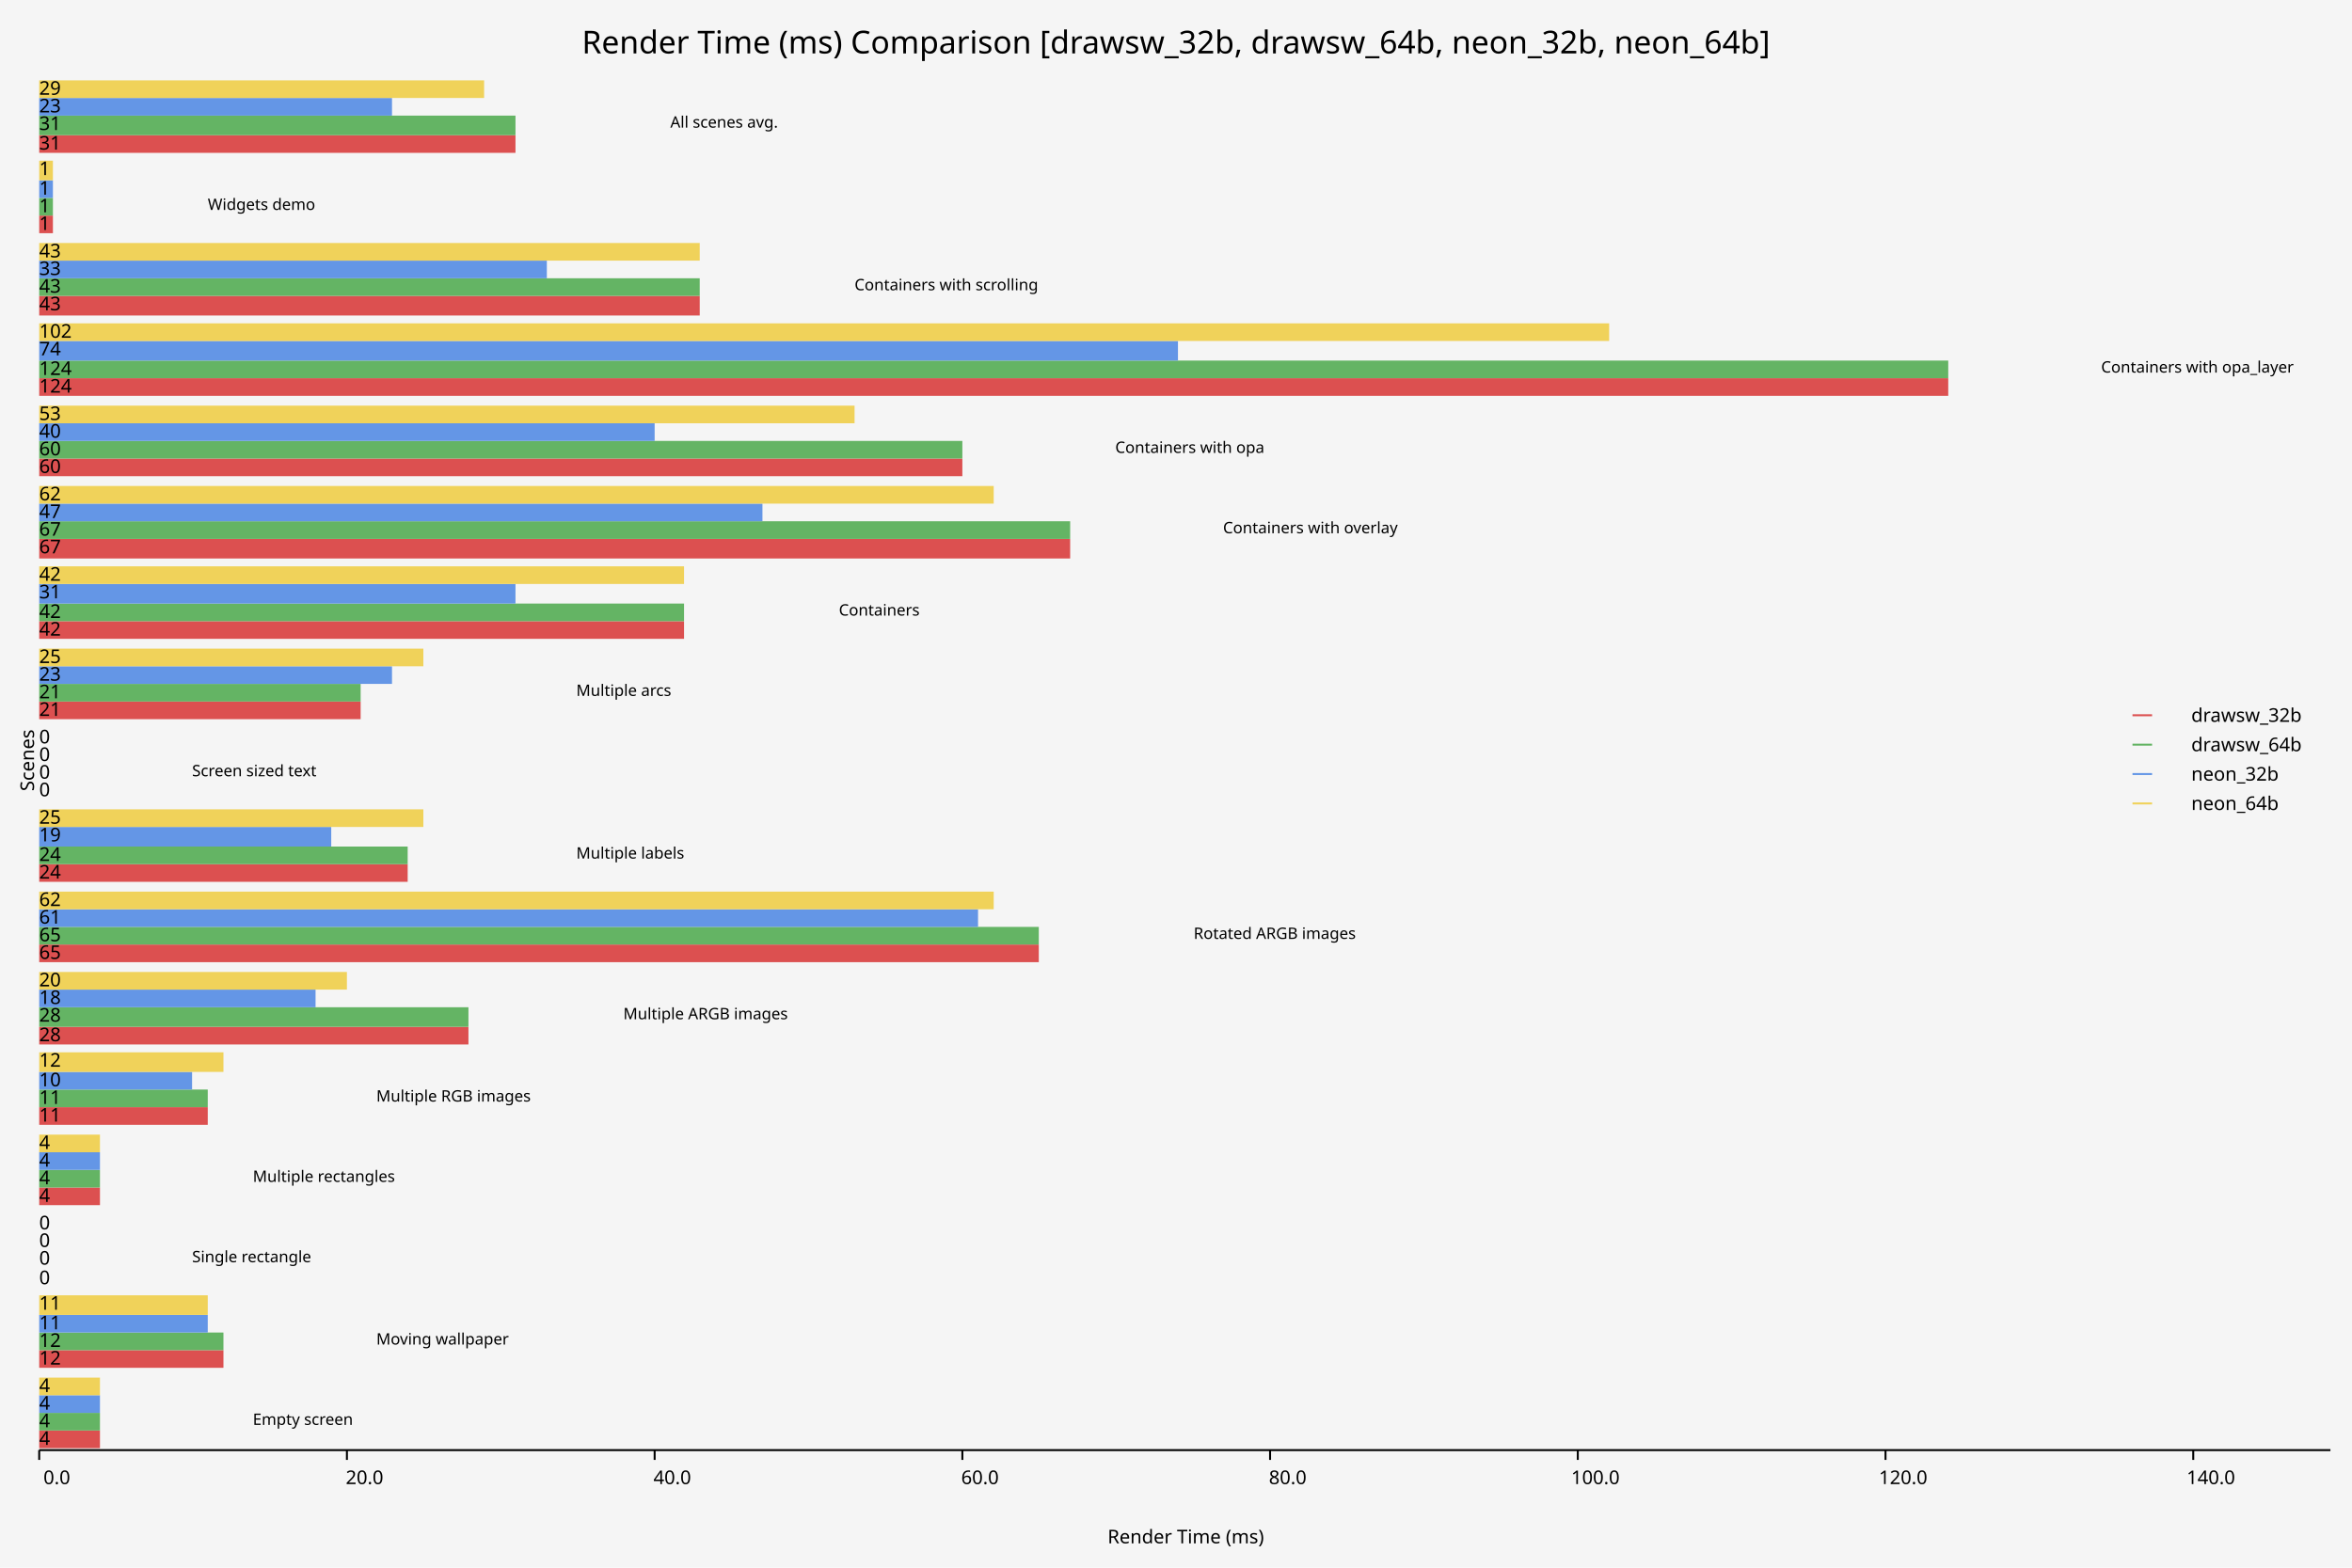
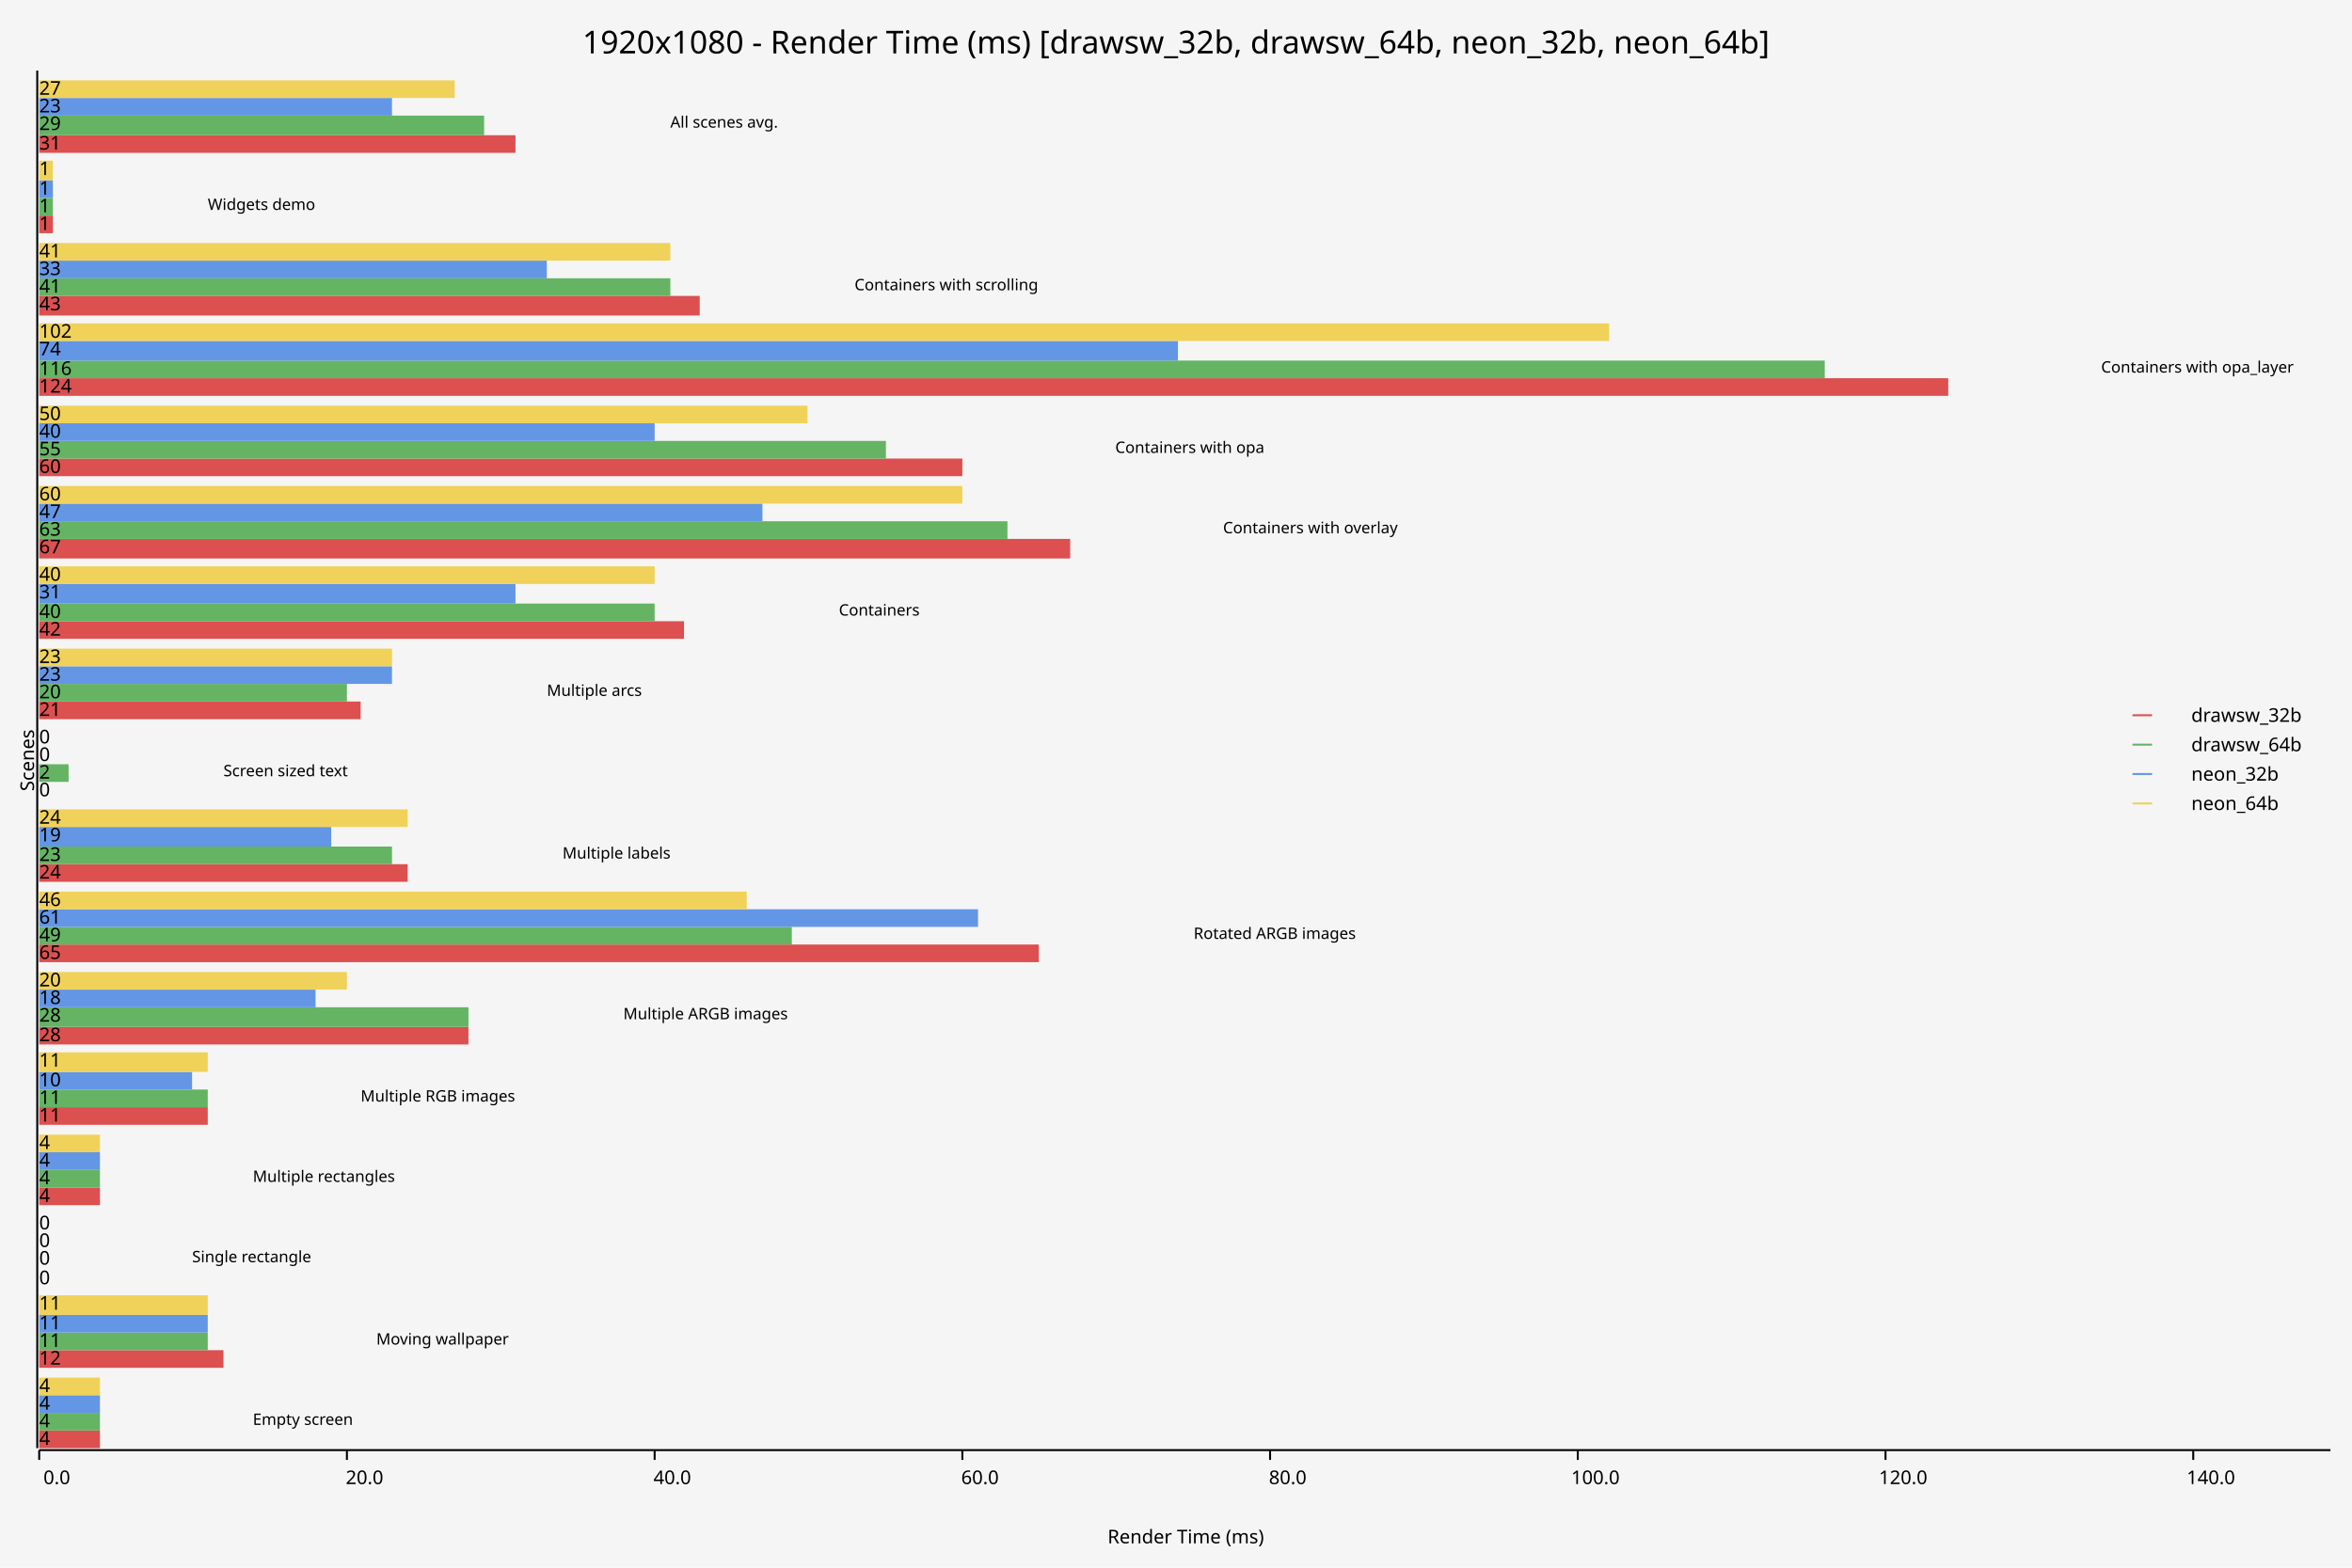
<svg xmlns="http://www.w3.org/2000/svg" width="1200" height="800" viewBox="0 0 1200 800">
  <rect x="0" y="0" width="1200" height="800" opacity="1" fill="#F5F5F5" stroke="none" />
  <text x="600" y="15" dy="0.76em" text-anchor="middle" font-family="sans-serif" font-size="16.129" opacity="1" fill="#000000">
- Render Time (ms) Comparison [drawsw_32b, drawsw_64b, neon_32b, neon_64b]
+ 1920x1080 - Render Time (ms) [drawsw_32b, drawsw_64b, neon_32b, neon_64b]
</text>
  <text x="10" y="388" dy="0.76em" text-anchor="middle" font-family="sans-serif" font-size="9.677" opacity="1" fill="#000000" transform="rotate(270, 10, 388)">
Scenes
</text>
  <text x="605" y="790" dy="-0.5ex" text-anchor="middle" font-family="sans-serif" font-size="9.677" opacity="1" fill="#000000">
Render Time (ms)
</text>
+   <polyline fill="none" opacity="1" stroke="#000000" stroke-width="1" points="19,36 19,739 " />
  <polyline fill="none" opacity="1" stroke="#000000" stroke-width="1" points="20,740 1189,740 " />
  <text x="29" y="750" dy="0.76em" text-anchor="middle" font-family="sans-serif" font-size="9.677" opacity="1" fill="#000000">
0.0
</text>
  <polyline fill="none" opacity="1" stroke="#000000" stroke-width="1" points="20,740 20,745 " />
  <text x="186" y="750" dy="0.76em" text-anchor="middle" font-family="sans-serif" font-size="9.677" opacity="1" fill="#000000">
20.0
</text>
  <polyline fill="none" opacity="1" stroke="#000000" stroke-width="1" points="177,740 177,745 " />
  <text x="343" y="750" dy="0.76em" text-anchor="middle" font-family="sans-serif" font-size="9.677" opacity="1" fill="#000000">
40.0
</text>
  <polyline fill="none" opacity="1" stroke="#000000" stroke-width="1" points="334,740 334,745 " />
  <text x="500" y="750" dy="0.76em" text-anchor="middle" font-family="sans-serif" font-size="9.677" opacity="1" fill="#000000">
60.0
</text>
  <polyline fill="none" opacity="1" stroke="#000000" stroke-width="1" points="491,740 491,745 " />
  <text x="657" y="750" dy="0.76em" text-anchor="middle" font-family="sans-serif" font-size="9.677" opacity="1" fill="#000000">
80.0
</text>
  <polyline fill="none" opacity="1" stroke="#000000" stroke-width="1" points="648,740 648,745 " />
  <text x="814" y="750" dy="0.76em" text-anchor="middle" font-family="sans-serif" font-size="9.677" opacity="1" fill="#000000">
100.0
</text>
  <polyline fill="none" opacity="1" stroke="#000000" stroke-width="1" points="805,740 805,745 " />
  <text x="971" y="750" dy="0.76em" text-anchor="middle" font-family="sans-serif" font-size="9.677" opacity="1" fill="#000000">
120.0
</text>
  <polyline fill="none" opacity="1" stroke="#000000" stroke-width="1" points="962,740 962,745 " />
  <text x="1128" y="750" dy="0.76em" text-anchor="middle" font-family="sans-serif" font-size="9.677" opacity="1" fill="#000000">
140.0
</text>
  <polyline fill="none" opacity="1" stroke="#000000" stroke-width="1" points="1119,740 1119,745 " />
  <rect x="20" y="730" width="31" height="9" opacity="1" fill="#DC5050" stroke="none" />
  <rect x="20" y="689" width="94" height="9" opacity="1" fill="#DC5050" stroke="none" />
  <rect x="20" y="648" width="0" height="9" opacity="1" fill="#DC5050" stroke="none" />
  <rect x="20" y="606" width="31" height="9" opacity="1" fill="#DC5050" stroke="none" />
  <rect x="20" y="565" width="86" height="9" opacity="1" fill="#DC5050" stroke="none" />
  <rect x="20" y="524" width="219" height="9" opacity="1" fill="#DC5050" stroke="none" />
  <rect x="20" y="482" width="510" height="9" opacity="1" fill="#DC5050" stroke="none" />
  <rect x="20" y="441" width="188" height="9" opacity="1" fill="#DC5050" stroke="none" />
  <rect x="20" y="399" width="0" height="10" opacity="1" fill="#DC5050" stroke="none" />
  <rect x="20" y="358" width="164" height="9" opacity="1" fill="#DC5050" stroke="none" />
  <rect x="20" y="317" width="329" height="9" opacity="1" fill="#DC5050" stroke="none" />
  <rect x="20" y="275" width="526" height="10" opacity="1" fill="#DC5050" stroke="none" />
  <rect x="20" y="234" width="471" height="9" opacity="1" fill="#DC5050" stroke="none" />
  <rect x="20" y="193" width="974" height="9" opacity="1" fill="#DC5050" stroke="none" />
  <rect x="20" y="151" width="337" height="10" opacity="1" fill="#DC5050" stroke="none" />
  <rect x="20" y="110" width="7" height="9" opacity="1" fill="#DC5050" stroke="none" />
  <rect x="20" y="69" width="243" height="9" opacity="1" fill="#DC5050" stroke="none" />
  <text x="20" y="730" dy="0.76em" text-anchor="start" font-family="sans-serif" font-size="9.677" opacity="1" fill="#000000">
4
</text>
  <text x="20" y="689" dy="0.76em" text-anchor="start" font-family="sans-serif" font-size="9.677" opacity="1" fill="#000000">
12
</text>
  <text x="20" y="648" dy="0.76em" text-anchor="start" font-family="sans-serif" font-size="9.677" opacity="1" fill="#000000">
0
</text>
  <text x="20" y="606" dy="0.76em" text-anchor="start" font-family="sans-serif" font-size="9.677" opacity="1" fill="#000000">
4
</text>
  <text x="20" y="565" dy="0.76em" text-anchor="start" font-family="sans-serif" font-size="9.677" opacity="1" fill="#000000">
11
</text>
  <text x="20" y="524" dy="0.76em" text-anchor="start" font-family="sans-serif" font-size="9.677" opacity="1" fill="#000000">
28
</text>
  <text x="20" y="482" dy="0.76em" text-anchor="start" font-family="sans-serif" font-size="9.677" opacity="1" fill="#000000">
65
</text>
  <text x="20" y="441" dy="0.76em" text-anchor="start" font-family="sans-serif" font-size="9.677" opacity="1" fill="#000000">
24
</text>
  <text x="20" y="399" dy="0.76em" text-anchor="start" font-family="sans-serif" font-size="9.677" opacity="1" fill="#000000">
0
</text>
  <text x="20" y="358" dy="0.76em" text-anchor="start" font-family="sans-serif" font-size="9.677" opacity="1" fill="#000000">
21
</text>
  <text x="20" y="317" dy="0.76em" text-anchor="start" font-family="sans-serif" font-size="9.677" opacity="1" fill="#000000">
42
</text>
  <text x="20" y="275" dy="0.76em" text-anchor="start" font-family="sans-serif" font-size="9.677" opacity="1" fill="#000000">
67
</text>
  <text x="20" y="234" dy="0.76em" text-anchor="start" font-family="sans-serif" font-size="9.677" opacity="1" fill="#000000">
60
</text>
  <text x="20" y="193" dy="0.76em" text-anchor="start" font-family="sans-serif" font-size="9.677" opacity="1" fill="#000000">
124
</text>
  <text x="20" y="151" dy="0.76em" text-anchor="start" font-family="sans-serif" font-size="9.677" opacity="1" fill="#000000">
43
</text>
  <text x="20" y="110" dy="0.76em" text-anchor="start" font-family="sans-serif" font-size="9.677" opacity="1" fill="#000000">
1
</text>
  <text x="20" y="69" dy="0.76em" text-anchor="start" font-family="sans-serif" font-size="9.677" opacity="1" fill="#000000">
31
</text>
  <rect x="20" y="721" width="31" height="9" opacity="1" fill="#64B464" stroke="none" />
-   <rect x="20" y="680" width="94" height="9" opacity="1" fill="#64B464" stroke="none" />
+   <rect x="20" y="680" width="86" height="9" opacity="1" fill="#64B464" stroke="none" />
  <rect x="20" y="638" width="0" height="10" opacity="1" fill="#64B464" stroke="none" />
  <rect x="20" y="597" width="31" height="9" opacity="1" fill="#64B464" stroke="none" />
  <rect x="20" y="556" width="86" height="9" opacity="1" fill="#64B464" stroke="none" />
  <rect x="20" y="514" width="219" height="10" opacity="1" fill="#64B464" stroke="none" />
-   <rect x="20" y="473" width="510" height="9" opacity="1" fill="#64B464" stroke="none" />
-   <rect x="20" y="432" width="188" height="9" opacity="1" fill="#64B464" stroke="none" />
-   <rect x="20" y="390" width="0" height="9" opacity="1" fill="#64B464" stroke="none" />
-   <rect x="20" y="349" width="164" height="9" opacity="1" fill="#64B464" stroke="none" />
-   <rect x="20" y="308" width="329" height="9" opacity="1" fill="#64B464" stroke="none" />
-   <rect x="20" y="266" width="526" height="9" opacity="1" fill="#64B464" stroke="none" />
-   <rect x="20" y="225" width="471" height="9" opacity="1" fill="#64B464" stroke="none" />
-   <rect x="20" y="184" width="974" height="9" opacity="1" fill="#64B464" stroke="none" />
-   <rect x="20" y="142" width="337" height="9" opacity="1" fill="#64B464" stroke="none" />
+   <rect x="20" y="473" width="384" height="9" opacity="1" fill="#64B464" stroke="none" />
+   <rect x="20" y="432" width="180" height="9" opacity="1" fill="#64B464" stroke="none" />
+   <rect x="20" y="390" width="15" height="9" opacity="1" fill="#64B464" stroke="none" />
+   <rect x="20" y="349" width="157" height="9" opacity="1" fill="#64B464" stroke="none" />
+   <rect x="20" y="308" width="314" height="9" opacity="1" fill="#64B464" stroke="none" />
+   <rect x="20" y="266" width="494" height="9" opacity="1" fill="#64B464" stroke="none" />
+   <rect x="20" y="225" width="432" height="9" opacity="1" fill="#64B464" stroke="none" />
+   <rect x="20" y="184" width="911" height="9" opacity="1" fill="#64B464" stroke="none" />
+   <rect x="20" y="142" width="322" height="9" opacity="1" fill="#64B464" stroke="none" />
  <rect x="20" y="101" width="7" height="9" opacity="1" fill="#64B464" stroke="none" />
-   <rect x="20" y="59" width="243" height="10" opacity="1" fill="#64B464" stroke="none" />
+   <rect x="20" y="59" width="227" height="10" opacity="1" fill="#64B464" stroke="none" />
  <text x="20" y="721" dy="0.76em" text-anchor="start" font-family="sans-serif" font-size="9.677" opacity="1" fill="#000000">
4
</text>
  <text x="20" y="680" dy="0.76em" text-anchor="start" font-family="sans-serif" font-size="9.677" opacity="1" fill="#000000">
- 12
+ 11
</text>
  <text x="20" y="638" dy="0.76em" text-anchor="start" font-family="sans-serif" font-size="9.677" opacity="1" fill="#000000">
0
</text>
  <text x="20" y="597" dy="0.76em" text-anchor="start" font-family="sans-serif" font-size="9.677" opacity="1" fill="#000000">
4
</text>
  <text x="20" y="556" dy="0.76em" text-anchor="start" font-family="sans-serif" font-size="9.677" opacity="1" fill="#000000">
11
</text>
  <text x="20" y="514" dy="0.76em" text-anchor="start" font-family="sans-serif" font-size="9.677" opacity="1" fill="#000000">
28
</text>
  <text x="20" y="473" dy="0.76em" text-anchor="start" font-family="sans-serif" font-size="9.677" opacity="1" fill="#000000">
- 65
+ 49
</text>
  <text x="20" y="432" dy="0.76em" text-anchor="start" font-family="sans-serif" font-size="9.677" opacity="1" fill="#000000">
- 24
+ 23
</text>
  <text x="20" y="390" dy="0.76em" text-anchor="start" font-family="sans-serif" font-size="9.677" opacity="1" fill="#000000">
- 0
+ 2
</text>
  <text x="20" y="349" dy="0.76em" text-anchor="start" font-family="sans-serif" font-size="9.677" opacity="1" fill="#000000">
- 21
+ 20
</text>
  <text x="20" y="308" dy="0.76em" text-anchor="start" font-family="sans-serif" font-size="9.677" opacity="1" fill="#000000">
- 42
+ 40
</text>
  <text x="20" y="266" dy="0.76em" text-anchor="start" font-family="sans-serif" font-size="9.677" opacity="1" fill="#000000">
- 67
+ 63
</text>
  <text x="20" y="225" dy="0.76em" text-anchor="start" font-family="sans-serif" font-size="9.677" opacity="1" fill="#000000">
- 60
+ 55
</text>
  <text x="20" y="184" dy="0.76em" text-anchor="start" font-family="sans-serif" font-size="9.677" opacity="1" fill="#000000">
- 124
+ 116
</text>
  <text x="20" y="142" dy="0.76em" text-anchor="start" font-family="sans-serif" font-size="9.677" opacity="1" fill="#000000">
- 43
+ 41
</text>
  <text x="20" y="101" dy="0.76em" text-anchor="start" font-family="sans-serif" font-size="9.677" opacity="1" fill="#000000">
1
</text>
  <text x="20" y="59" dy="0.76em" text-anchor="start" font-family="sans-serif" font-size="9.677" opacity="1" fill="#000000">
- 31
+ 29
</text>
  <rect x="20" y="712" width="31" height="9" opacity="1" fill="#6496E6" stroke="none" />
  <rect x="20" y="671" width="86" height="9" opacity="1" fill="#6496E6" stroke="none" />
  <rect x="20" y="629" width="0" height="9" opacity="1" fill="#6496E6" stroke="none" />
  <rect x="20" y="588" width="31" height="9" opacity="1" fill="#6496E6" stroke="none" />
  <rect x="20" y="547" width="78" height="9" opacity="1" fill="#6496E6" stroke="none" />
  <rect x="20" y="505" width="141" height="9" opacity="1" fill="#6496E6" stroke="none" />
  <rect x="20" y="464" width="479" height="9" opacity="1" fill="#6496E6" stroke="none" />
  <rect x="20" y="422" width="149" height="10" opacity="1" fill="#6496E6" stroke="none" />
  <rect x="20" y="381" width="0" height="9" opacity="1" fill="#6496E6" stroke="none" />
  <rect x="20" y="340" width="180" height="9" opacity="1" fill="#6496E6" stroke="none" />
  <rect x="20" y="298" width="243" height="10" opacity="1" fill="#6496E6" stroke="none" />
  <rect x="20" y="257" width="369" height="9" opacity="1" fill="#6496E6" stroke="none" />
  <rect x="20" y="216" width="314" height="9" opacity="1" fill="#6496E6" stroke="none" />
  <rect x="20" y="174" width="581" height="10" opacity="1" fill="#6496E6" stroke="none" />
  <rect x="20" y="133" width="259" height="9" opacity="1" fill="#6496E6" stroke="none" />
  <rect x="20" y="92" width="7" height="9" opacity="1" fill="#6496E6" stroke="none" />
  <rect x="20" y="50" width="180" height="9" opacity="1" fill="#6496E6" stroke="none" />
  <text x="20" y="712" dy="0.76em" text-anchor="start" font-family="sans-serif" font-size="9.677" opacity="1" fill="#000000">
4
</text>
  <text x="20" y="671" dy="0.76em" text-anchor="start" font-family="sans-serif" font-size="9.677" opacity="1" fill="#000000">
11
</text>
  <text x="20" y="629" dy="0.76em" text-anchor="start" font-family="sans-serif" font-size="9.677" opacity="1" fill="#000000">
0
</text>
  <text x="20" y="588" dy="0.76em" text-anchor="start" font-family="sans-serif" font-size="9.677" opacity="1" fill="#000000">
4
</text>
  <text x="20" y="547" dy="0.76em" text-anchor="start" font-family="sans-serif" font-size="9.677" opacity="1" fill="#000000">
10
</text>
  <text x="20" y="505" dy="0.76em" text-anchor="start" font-family="sans-serif" font-size="9.677" opacity="1" fill="#000000">
18
</text>
  <text x="20" y="464" dy="0.76em" text-anchor="start" font-family="sans-serif" font-size="9.677" opacity="1" fill="#000000">
61
</text>
  <text x="20" y="422" dy="0.76em" text-anchor="start" font-family="sans-serif" font-size="9.677" opacity="1" fill="#000000">
19
</text>
  <text x="20" y="381" dy="0.76em" text-anchor="start" font-family="sans-serif" font-size="9.677" opacity="1" fill="#000000">
0
</text>
  <text x="20" y="340" dy="0.76em" text-anchor="start" font-family="sans-serif" font-size="9.677" opacity="1" fill="#000000">
23
</text>
  <text x="20" y="298" dy="0.76em" text-anchor="start" font-family="sans-serif" font-size="9.677" opacity="1" fill="#000000">
31
</text>
  <text x="20" y="257" dy="0.76em" text-anchor="start" font-family="sans-serif" font-size="9.677" opacity="1" fill="#000000">
47
</text>
  <text x="20" y="216" dy="0.76em" text-anchor="start" font-family="sans-serif" font-size="9.677" opacity="1" fill="#000000">
40
</text>
  <text x="20" y="174" dy="0.76em" text-anchor="start" font-family="sans-serif" font-size="9.677" opacity="1" fill="#000000">
74
</text>
  <text x="20" y="133" dy="0.76em" text-anchor="start" font-family="sans-serif" font-size="9.677" opacity="1" fill="#000000">
33
</text>
  <text x="20" y="92" dy="0.76em" text-anchor="start" font-family="sans-serif" font-size="9.677" opacity="1" fill="#000000">
1
</text>
  <text x="20" y="50" dy="0.76em" text-anchor="start" font-family="sans-serif" font-size="9.677" opacity="1" fill="#000000">
23
</text>
  <rect x="20" y="703" width="31" height="9" opacity="1" fill="#F0D25A" stroke="none" />
  <rect x="20" y="661" width="86" height="10" opacity="1" fill="#F0D25A" stroke="none" />
  <rect x="20" y="620" width="0" height="9" opacity="1" fill="#F0D25A" stroke="none" />
  <rect x="20" y="579" width="31" height="9" opacity="1" fill="#F0D25A" stroke="none" />
-   <rect x="20" y="537" width="94" height="10" opacity="1" fill="#F0D25A" stroke="none" />
+   <rect x="20" y="537" width="86" height="10" opacity="1" fill="#F0D25A" stroke="none" />
  <rect x="20" y="496" width="157" height="9" opacity="1" fill="#F0D25A" stroke="none" />
-   <rect x="20" y="455" width="487" height="9" opacity="1" fill="#F0D25A" stroke="none" />
-   <rect x="20" y="413" width="196" height="9" opacity="1" fill="#F0D25A" stroke="none" />
+   <rect x="20" y="455" width="361" height="9" opacity="1" fill="#F0D25A" stroke="none" />
+   <rect x="20" y="413" width="188" height="9" opacity="1" fill="#F0D25A" stroke="none" />
  <rect x="20" y="372" width="0" height="9" opacity="1" fill="#F0D25A" stroke="none" />
-   <rect x="20" y="331" width="196" height="9" opacity="1" fill="#F0D25A" stroke="none" />
-   <rect x="20" y="289" width="329" height="9" opacity="1" fill="#F0D25A" stroke="none" />
-   <rect x="20" y="248" width="487" height="9" opacity="1" fill="#F0D25A" stroke="none" />
-   <rect x="20" y="207" width="416" height="9" opacity="1" fill="#F0D25A" stroke="none" />
+   <rect x="20" y="331" width="180" height="9" opacity="1" fill="#F0D25A" stroke="none" />
+   <rect x="20" y="289" width="314" height="9" opacity="1" fill="#F0D25A" stroke="none" />
+   <rect x="20" y="248" width="471" height="9" opacity="1" fill="#F0D25A" stroke="none" />
+   <rect x="20" y="207" width="392" height="9" opacity="1" fill="#F0D25A" stroke="none" />
  <rect x="20" y="165" width="801" height="9" opacity="1" fill="#F0D25A" stroke="none" />
-   <rect x="20" y="124" width="337" height="9" opacity="1" fill="#F0D25A" stroke="none" />
+   <rect x="20" y="124" width="322" height="9" opacity="1" fill="#F0D25A" stroke="none" />
  <rect x="20" y="82" width="7" height="10" opacity="1" fill="#F0D25A" stroke="none" />
-   <rect x="20" y="41" width="227" height="9" opacity="1" fill="#F0D25A" stroke="none" />
+   <rect x="20" y="41" width="212" height="9" opacity="1" fill="#F0D25A" stroke="none" />
  <text x="20" y="703" dy="0.76em" text-anchor="start" font-family="sans-serif" font-size="9.677" opacity="1" fill="#000000">
4
</text>
  <text x="20" y="661" dy="0.76em" text-anchor="start" font-family="sans-serif" font-size="9.677" opacity="1" fill="#000000">
11
</text>
  <text x="20" y="620" dy="0.76em" text-anchor="start" font-family="sans-serif" font-size="9.677" opacity="1" fill="#000000">
0
</text>
  <text x="20" y="579" dy="0.76em" text-anchor="start" font-family="sans-serif" font-size="9.677" opacity="1" fill="#000000">
4
</text>
  <text x="20" y="537" dy="0.76em" text-anchor="start" font-family="sans-serif" font-size="9.677" opacity="1" fill="#000000">
- 12
+ 11
</text>
  <text x="20" y="496" dy="0.76em" text-anchor="start" font-family="sans-serif" font-size="9.677" opacity="1" fill="#000000">
20
</text>
  <text x="20" y="455" dy="0.76em" text-anchor="start" font-family="sans-serif" font-size="9.677" opacity="1" fill="#000000">
- 62
+ 46
</text>
  <text x="20" y="413" dy="0.76em" text-anchor="start" font-family="sans-serif" font-size="9.677" opacity="1" fill="#000000">
- 25
+ 24
</text>
  <text x="20" y="372" dy="0.76em" text-anchor="start" font-family="sans-serif" font-size="9.677" opacity="1" fill="#000000">
0
</text>
  <text x="20" y="331" dy="0.76em" text-anchor="start" font-family="sans-serif" font-size="9.677" opacity="1" fill="#000000">
- 25
+ 23
</text>
  <text x="20" y="289" dy="0.76em" text-anchor="start" font-family="sans-serif" font-size="9.677" opacity="1" fill="#000000">
- 42
+ 40
</text>
  <text x="20" y="248" dy="0.76em" text-anchor="start" font-family="sans-serif" font-size="9.677" opacity="1" fill="#000000">
- 62
+ 60
</text>
  <text x="20" y="207" dy="0.76em" text-anchor="start" font-family="sans-serif" font-size="9.677" opacity="1" fill="#000000">
- 53
+ 50
</text>
  <text x="20" y="165" dy="0.76em" text-anchor="start" font-family="sans-serif" font-size="9.677" opacity="1" fill="#000000">
102
</text>
  <text x="20" y="124" dy="0.76em" text-anchor="start" font-family="sans-serif" font-size="9.677" opacity="1" fill="#000000">
- 43
+ 41
</text>
  <text x="20" y="82" dy="0.76em" text-anchor="start" font-family="sans-serif" font-size="9.677" opacity="1" fill="#000000">
1
</text>
  <text x="20" y="41" dy="0.76em" text-anchor="start" font-family="sans-serif" font-size="9.677" opacity="1" fill="#000000">
- 29
+ 27
</text>
  <text x="129" y="721" dy="0.76em" text-anchor="start" font-family="sans-serif" font-size="8.065" opacity="1" fill="#000000">
Empty screen
</text>
  <text x="192" y="680" dy="0.76em" text-anchor="start" font-family="sans-serif" font-size="8.065" opacity="1" fill="#000000">
Moving wallpaper
</text>
  <text x="98" y="638" dy="0.76em" text-anchor="start" font-family="sans-serif" font-size="8.065" opacity="1" fill="#000000">
Single rectangle
</text>
  <text x="129" y="597" dy="0.76em" text-anchor="start" font-family="sans-serif" font-size="8.065" opacity="1" fill="#000000">
Multiple rectangles
</text>
-   <text x="192" y="556" dy="0.76em" text-anchor="start" font-family="sans-serif" font-size="8.065" opacity="1" fill="#000000">
+   <text x="184" y="556" dy="0.76em" text-anchor="start" font-family="sans-serif" font-size="8.065" opacity="1" fill="#000000">
Multiple RGB images
</text>
  <text x="318" y="514" dy="0.76em" text-anchor="start" font-family="sans-serif" font-size="8.065" opacity="1" fill="#000000">
Multiple ARGB images
</text>
  <text x="609" y="473" dy="0.76em" text-anchor="start" font-family="sans-serif" font-size="8.065" opacity="1" fill="#000000">
Rotated ARGB images
</text>
-   <text x="294" y="432" dy="0.76em" text-anchor="start" font-family="sans-serif" font-size="8.065" opacity="1" fill="#000000">
+   <text x="287" y="432" dy="0.76em" text-anchor="start" font-family="sans-serif" font-size="8.065" opacity="1" fill="#000000">
Multiple labels
</text>
-   <text x="98" y="390" dy="0.76em" text-anchor="start" font-family="sans-serif" font-size="8.065" opacity="1" fill="#000000">
+   <text x="114" y="390" dy="0.76em" text-anchor="start" font-family="sans-serif" font-size="8.065" opacity="1" fill="#000000">
Screen sized text
</text>
-   <text x="294" y="349" dy="0.76em" text-anchor="start" font-family="sans-serif" font-size="8.065" opacity="1" fill="#000000">
+   <text x="279" y="349" dy="0.76em" text-anchor="start" font-family="sans-serif" font-size="8.065" opacity="1" fill="#000000">
Multiple arcs
</text>
  <text x="428" y="308" dy="0.76em" text-anchor="start" font-family="sans-serif" font-size="8.065" opacity="1" fill="#000000">
Containers
</text>
  <text x="624" y="266" dy="0.76em" text-anchor="start" font-family="sans-serif" font-size="8.065" opacity="1" fill="#000000">
Containers with overlay
</text>
  <text x="569" y="225" dy="0.76em" text-anchor="start" font-family="sans-serif" font-size="8.065" opacity="1" fill="#000000">
Containers with opa
</text>
  <text x="1072" y="184" dy="0.76em" text-anchor="start" font-family="sans-serif" font-size="8.065" opacity="1" fill="#000000">
Containers with opa_layer
</text>
  <text x="436" y="142" dy="0.76em" text-anchor="start" font-family="sans-serif" font-size="8.065" opacity="1" fill="#000000">
Containers with scrolling
</text>
  <text x="106" y="101" dy="0.76em" text-anchor="start" font-family="sans-serif" font-size="8.065" opacity="1" fill="#000000">
Widgets demo
</text>
  <text x="342" y="59" dy="0.76em" text-anchor="start" font-family="sans-serif" font-size="8.065" opacity="1" fill="#000000">
All scenes avg.
</text>
  <text x="1118" y="361" dy="0.76em" text-anchor="start" font-family="sans-serif" font-size="9.677" opacity="1" fill="#000000">
drawsw_32b
</text>
  <text x="1118" y="376" dy="0.76em" text-anchor="start" font-family="sans-serif" font-size="9.677" opacity="1" fill="#000000">
drawsw_64b
</text>
  <text x="1118" y="391" dy="0.76em" text-anchor="start" font-family="sans-serif" font-size="9.677" opacity="1" fill="#000000">
neon_32b
</text>
  <text x="1118" y="406" dy="0.76em" text-anchor="start" font-family="sans-serif" font-size="9.677" opacity="1" fill="#000000">
neon_64b
</text>
  <polyline fill="none" opacity="1" stroke="#DC5050" stroke-width="1" points="1088,365 1098,365 " />
  <polyline fill="none" opacity="1" stroke="#64B464" stroke-width="1" points="1088,380 1098,380 " />
  <polyline fill="none" opacity="1" stroke="#6496E6" stroke-width="1" points="1088,395 1098,395 " />
  <polyline fill="none" opacity="1" stroke="#F0D25A" stroke-width="1" points="1088,410 1098,410 " />
</svg>
